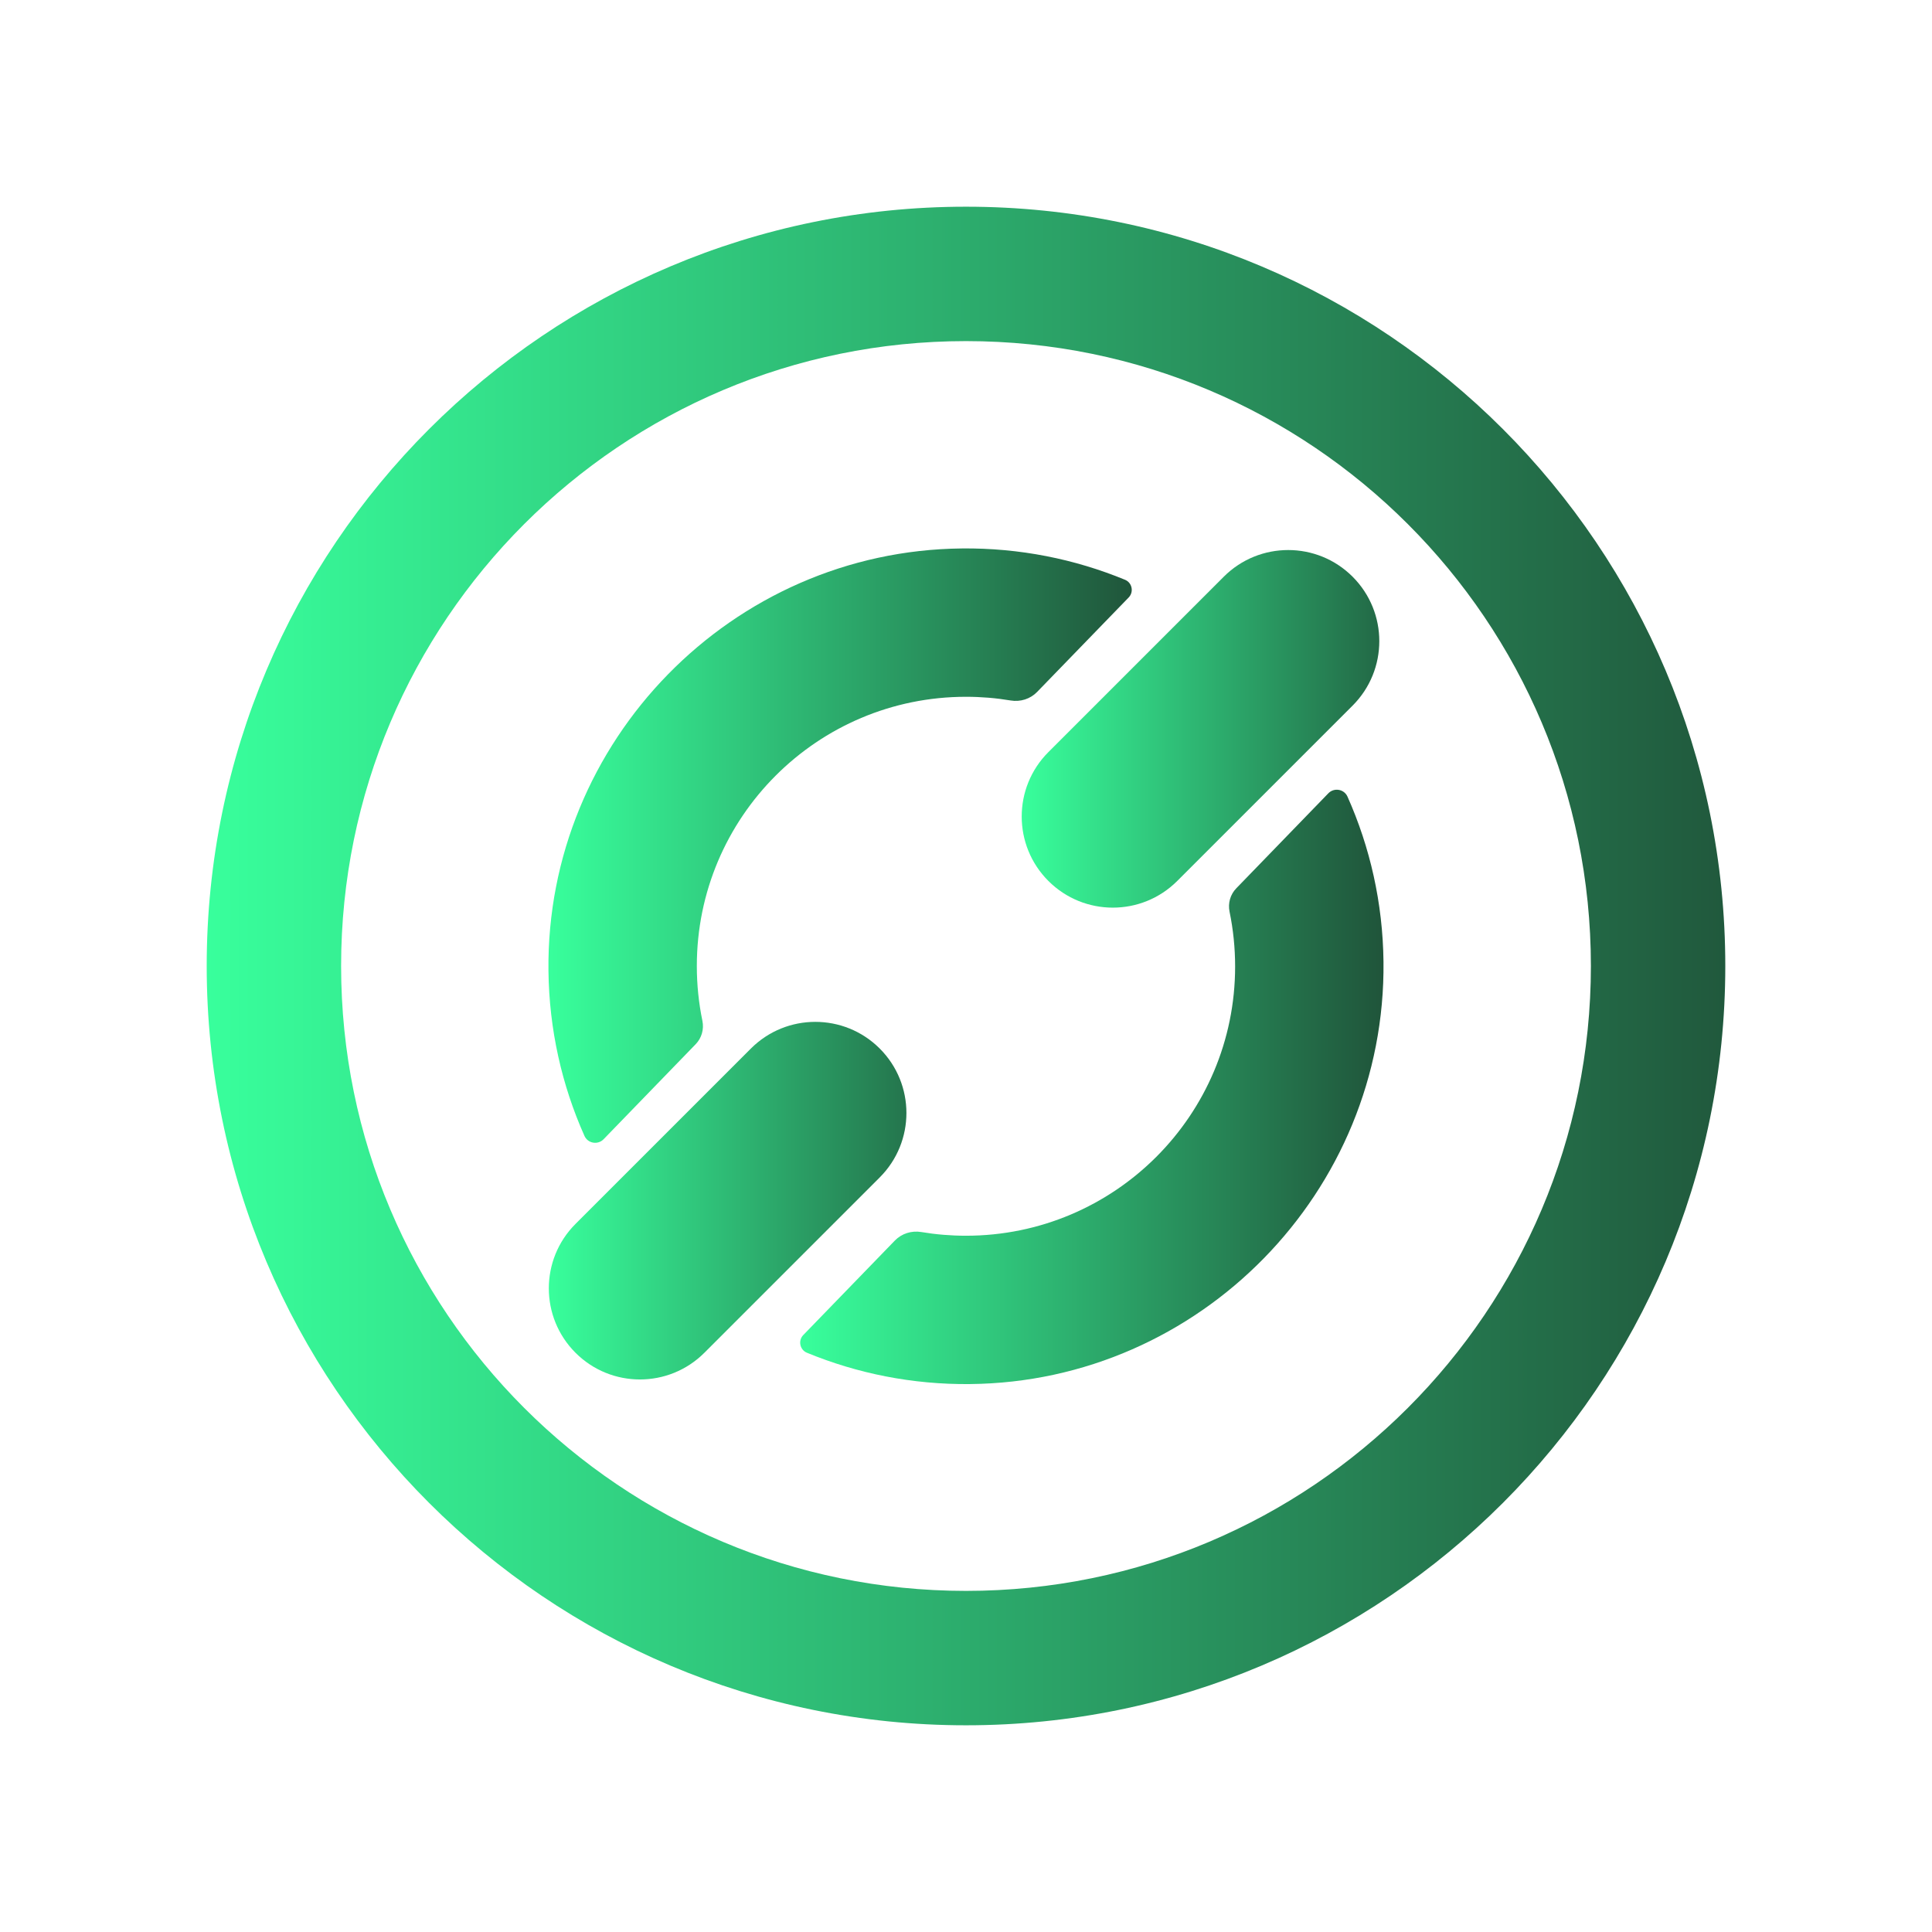
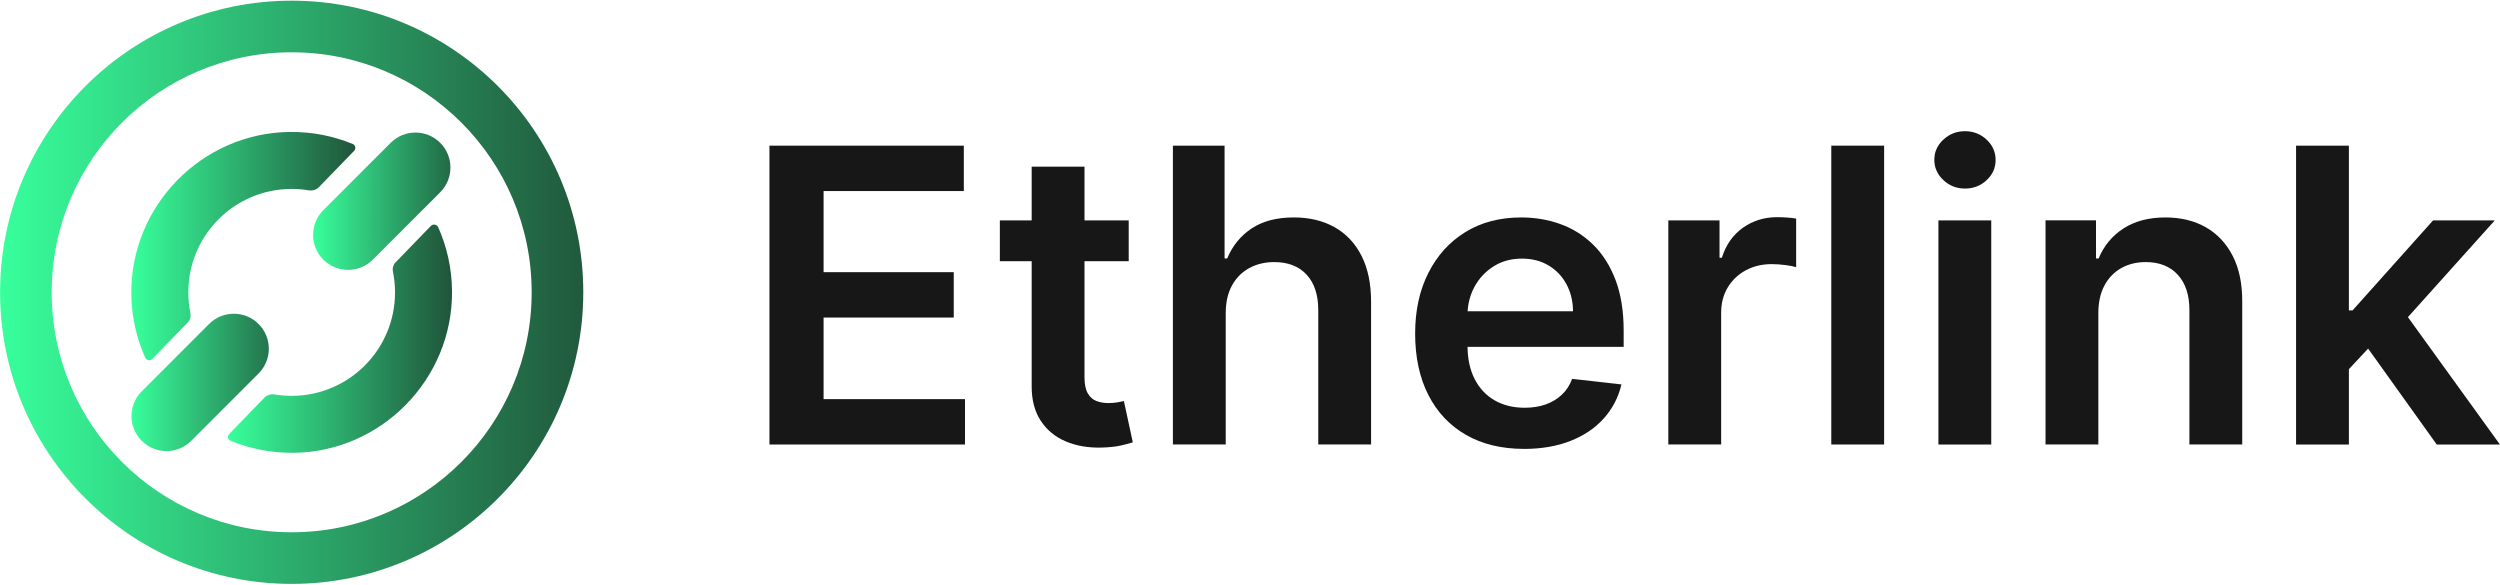
- <svg xmlns="http://www.w3.org/2000/svg" xmlns:xlink="http://www.w3.org/1999/xlink" id="Layer_1" data-name="Layer 1" viewBox="0 0 1080 1080">
+ <svg xmlns="http://www.w3.org/2000/svg" width="1608" height="376" viewBox="0 0 1608 376" fill="none">
+   <path d="M187.61 0.439C84.02 0.439 0.05 84.419 0.05 187.999C0.05 291.579 84.03 375.559 187.61 375.559C291.19 375.559 375.17 291.579 375.17 187.999C375.17 84.419 291.19 0.439 187.61 0.439ZM187.61 342.359C102.36 342.359 33.25 273.249 33.25 187.999C33.25 102.749 102.36 33.639 187.61 33.639C272.86 33.639 341.97 102.749 341.97 187.999C341.97 273.249 272.86 342.359 187.61 342.359Z" fill="url(#paint0_linear_728_19)" />
+   <path d="M186.579 84.859C129.829 85.419 83.829 132.439 84.469 189.189C84.629 203.699 87.79 217.489 93.37 229.979C94.2 231.849 96.68 232.269 98.1 230.799L120.839 207.329C122.319 205.799 122.929 203.639 122.499 201.549C121.599 197.179 121.129 192.659 121.129 188.019C121.129 151.289 150.899 121.519 187.619 121.519C191.379 121.519 195.06 121.829 198.64 122.429C201.04 122.829 203.489 122.069 205.179 120.319L227.799 96.989C229.119 95.619 228.659 93.339 226.899 92.619C214.489 87.509 200.869 84.739 186.579 84.879V84.859Z" fill="url(#paint1_linear_728_19)" />
+   <path d="M188.63 291.269C245.38 290.709 291.38 243.689 290.74 186.939C290.58 172.429 287.42 158.639 281.84 146.149C281.01 144.279 278.53 143.859 277.11 145.329L254.37 168.799C252.89 170.329 252.28 172.489 252.71 174.579C253.61 178.949 254.08 183.469 254.08 188.109C254.08 224.839 224.31 254.609 187.59 254.609C183.83 254.609 180.15 254.299 176.57 253.699C174.17 253.299 171.72 254.059 170.03 255.809L147.41 279.139C146.09 280.509 146.55 282.789 148.31 283.509C160.72 288.619 174.34 291.389 188.63 291.249V291.269Z" fill="url(#paint2_linear_728_19)" />
+   <path d="M134.475 208.389L91.157 251.706C82.367 260.497 82.367 274.749 91.157 283.54C99.948 292.331 114.2 292.331 122.991 283.54L166.308 240.223C175.099 231.432 175.099 217.179 166.308 208.389C157.518 199.598 143.265 199.598 134.475 208.389Z" fill="url(#paint3_linear_728_19)" />
+   <path d="M251.288 91.848L207.971 135.165C199.18 143.956 199.18 158.208 207.971 166.999C216.761 175.79 231.014 175.79 239.805 166.999L283.122 123.682C291.913 114.891 291.913 100.638 283.122 91.848C274.331 83.057 260.079 83.057 251.288 91.848Z" fill="url(#paint4_linear_728_19)" />
+   <path d="M494.91 285.911V93.691H619.93V122.881H529.73V175.061H613.45V204.251H529.73V256.721H620.68V285.911H494.91Z" fill="#171717" />
+   <path d="M725.981 141.741V168.021H643.101V141.741H725.981ZM663.571 107.201H697.551V242.541C697.551 247.111 698.251 250.601 699.661 253.011C701.071 255.421 702.931 257.061 705.241 257.941C707.551 258.821 710.121 259.251 712.941 259.251C715.071 259.251 717.021 259.091 718.811 258.781C720.591 258.471 721.951 258.191 722.891 257.941L728.621 284.501C726.801 285.131 724.221 285.811 720.881 286.561C717.531 287.311 713.451 287.751 708.631 287.871C700.121 288.121 692.451 286.821 685.631 283.971C678.811 281.121 673.411 276.701 669.441 270.691C665.471 264.681 663.511 257.171 663.571 248.161V107.191V107.201Z" fill="#171717" />
+   <path d="M788.39 201.43V285.9H754.41V93.68H787.64V166.23H789.33C792.71 158.1 797.95 151.67 805.05 146.94C812.15 142.22 821.21 139.85 832.22 139.85C842.23 139.85 850.96 141.95 858.41 146.14C865.86 150.33 871.63 156.46 875.73 164.54C879.83 172.61 881.88 182.47 881.88 194.11V285.9H847.9V199.36C847.9 189.66 845.41 182.11 840.44 176.69C835.47 171.28 828.5 168.57 819.56 168.57C813.55 168.57 808.19 169.87 803.46 172.47C798.73 175.07 795.04 178.81 792.38 183.69C789.72 188.57 788.39 194.48 788.39 201.43Z" fill="#171717" />
+   <path d="M980.24 288.721C965.79 288.721 953.32 285.701 942.84 279.661C932.36 273.621 924.3 265.051 918.67 253.941C913.04 242.831 910.22 229.741 910.22 214.661C910.22 199.581 913.05 186.801 918.71 175.571C924.37 164.341 932.3 155.581 942.5 149.291C952.7 143.001 964.68 139.861 978.45 139.861C987.33 139.861 995.73 141.281 1003.65 144.131C1011.56 146.981 1018.57 151.371 1024.67 157.321C1030.77 163.271 1035.57 170.821 1039.08 179.991C1042.58 189.161 1044.34 200.061 1044.34 212.701V223.121H926.17V200.221H1011.77C1011.71 193.711 1010.3 187.911 1007.55 182.811C1004.8 177.711 1000.96 173.691 996.05 170.751C991.14 167.811 985.43 166.341 978.92 166.341C971.97 166.341 965.87 168.011 960.62 171.361C955.36 174.711 951.28 179.091 948.37 184.501C945.46 189.911 943.97 195.841 943.91 202.291V222.281C943.91 230.671 945.44 237.851 948.51 243.821C951.58 249.801 955.86 254.361 961.37 257.521C966.88 260.681 973.32 262.261 980.7 262.261C985.64 262.261 990.12 261.561 994.12 260.151C998.12 258.741 1001.6 256.661 1004.54 253.911C1007.48 251.161 1009.7 247.751 1011.2 243.681L1042.92 247.251C1040.92 255.641 1037.12 262.941 1031.52 269.171C1025.92 275.401 1018.77 280.211 1010.07 283.621C1001.37 287.031 991.42 288.741 980.22 288.741L980.24 288.721Z" fill="#171717" />
+   <path d="M1073.06 285.91V141.74H1106V165.77H1107.5C1110.13 157.45 1114.65 151.02 1121.06 146.48C1127.47 141.94 1134.81 139.68 1143.07 139.68C1144.95 139.68 1147.06 139.76 1149.41 139.91C1151.76 140.07 1153.71 140.3 1155.28 140.61V171.86C1153.84 171.36 1151.57 170.91 1148.48 170.5C1145.38 170.09 1142.39 169.89 1139.52 169.89C1133.33 169.89 1127.77 171.22 1122.86 173.88C1117.95 176.54 1114.08 180.22 1111.27 184.91C1108.45 189.6 1107.05 195.02 1107.05 201.15V285.9H1073.07L1073.06 285.91Z" fill="#171717" />
+   <path d="M1211.87 93.68V285.9H1177.89V93.68H1211.87Z" fill="#171717" />
+   <path d="M1263.87 121.281C1258.49 121.281 1253.86 119.471 1249.98 115.841C1246.1 112.211 1244.16 107.861 1244.16 102.791C1244.16 97.721 1246.1 93.391 1249.98 89.791C1253.86 86.191 1258.49 84.391 1263.87 84.391C1269.25 84.391 1273.96 86.211 1277.81 89.831C1281.66 93.461 1283.58 97.811 1283.58 102.881C1283.58 107.951 1281.66 112.281 1277.81 115.881C1273.96 119.481 1269.32 121.281 1263.87 121.281ZM1246.79 285.911V141.741H1280.77V285.911H1246.79Z" fill="#171717" />
+   <path d="M1349.66 201.431V285.901H1315.68V141.731H1348.15V166.231H1349.84C1353.16 158.161 1358.46 151.751 1365.75 146.991C1373.04 142.241 1382.07 139.861 1392.83 139.861C1402.78 139.861 1411.46 141.991 1418.88 146.241C1426.29 150.501 1432.05 156.661 1436.15 164.731C1440.25 172.801 1442.27 182.601 1442.2 194.111V285.901H1408.22V199.361C1408.22 189.721 1405.73 182.181 1400.76 176.741C1395.79 171.301 1388.92 168.571 1380.16 168.571C1374.21 168.571 1368.94 169.871 1364.34 172.471C1359.74 175.071 1356.14 178.811 1353.55 183.691C1350.95 188.571 1349.65 194.481 1349.65 201.431H1349.66Z" fill="#171717" />
+   <path d="M1476.83 285.911V93.691H1510.81V285.911H1476.83ZM1507.81 240.671L1507.72 199.651H1513.16L1564.97 141.741H1604.67L1540.94 212.701H1533.9L1507.81 240.671ZM1567.31 285.911L1520.38 220.301L1543.28 196.371L1607.95 285.911H1567.31Z" fill="#171717" />
  <defs>
-     <style>
-       .cls-1 {
-         fill: url(#linear-gradient);
-       }
- 
-       .cls-1, .cls-2, .cls-3, .cls-4, .cls-5 {
-         stroke-width: 0px;
-       }
- 
-       .cls-2 {
-         fill: url(#linear-gradient-4);
-       }
- 
-       .cls-3 {
-         fill: url(#linear-gradient-2);
-       }
- 
-       .cls-4 {
-         fill: url(#linear-gradient-3);
-       }
- 
-       .cls-5 {
-         fill: url(#linear-gradient-5);
-       }
-     </style>
-     <linearGradient id="linear-gradient" x1="115.55" y1="540" x2="1300.54" y2="540" gradientUnits="userSpaceOnUse">
-       <stop offset="0" stop-color="#38ff9c" />
+     <linearGradient id="paint0_linear_728_19" x1="0.05" y1="187.999" x2="523.7" y2="187.999" gradientUnits="userSpaceOnUse">
+       <stop stop-color="#38FF9C" />
      <stop offset="1" stop-color="#171717" />
    </linearGradient>
-     <linearGradient id="linear-gradient-2" x1="306.58" y1="472.7" x2="752.37" y2="472.7" xlink:href="#linear-gradient" />
-     <linearGradient id="linear-gradient-3" x1="447.31" y1="607.58" x2="890.68" y2="607.58" xlink:href="#linear-gradient" />
-     <linearGradient id="linear-gradient-4" x1="306.79" y1="671.18" x2="643.02" y2="671.18" gradientTransform="translate(593.73 -91.03) rotate(45)" xlink:href="#linear-gradient" />
-     <linearGradient id="linear-gradient-5" x1="571.14" y1="407.43" x2="881.36" y2="407.43" gradientTransform="translate(484.65 -355.2) rotate(45)" xlink:href="#linear-gradient" />
+     <linearGradient id="paint1_linear_728_19" x1="84.46" y1="158.259" x2="281.459" y2="158.259" gradientUnits="userSpaceOnUse">
+       <stop stop-color="#38FF9C" />
+       <stop offset="1" stop-color="#171717" />
+     </linearGradient>
+     <linearGradient id="paint2_linear_728_19" x1="146.65" y1="217.869" x2="342.58" y2="217.869" gradientUnits="userSpaceOnUse">
+       <stop stop-color="#38FF9C" />
+       <stop offset="1" stop-color="#171717" />
+     </linearGradient>
+     <linearGradient id="paint3_linear_728_19" x1="84.562" y1="245.97" x2="233.142" y2="245.97" gradientUnits="userSpaceOnUse">
+       <stop stop-color="#38FF9C" />
+       <stop offset="1" stop-color="#171717" />
+     </linearGradient>
+     <linearGradient id="paint4_linear_728_19" x1="201.372" y1="129.424" x2="338.462" y2="129.424" gradientUnits="userSpaceOnUse">
+       <stop stop-color="#38FF9C" />
+       <stop offset="1" stop-color="#171717" />
+     </linearGradient>
  </defs>
-   <path class="cls-1" d="M540,115.55c-234.42,0-424.45,190.03-424.45,424.45s190.03,424.45,424.45,424.45,424.45-190.03,424.45-424.45S774.42,115.55,540,115.55ZM540,889.32c-192.92,0-349.32-156.39-349.32-349.32s156.39-349.32,349.32-349.32,349.32,156.39,349.32,349.32-156.39,349.32-349.32,349.32Z" />
-   <path class="cls-3" d="M537.66,306.59c-128.43,1.26-232.51,107.66-231.07,236.09.37,32.84,7.52,64.05,20.13,92.3,1.89,4.23,7.48,5.17,10.7,1.85l51.46-53.11c3.36-3.46,4.74-8.36,3.76-13.09-2.04-9.89-3.11-20.13-3.11-30.63,0-83.12,67.37-150.49,150.46-150.49,8.5,0,16.83.7,24.95,2.06,5.43.91,10.97-.81,14.81-4.77l51.18-52.8c3-3.09,1.95-8.26-2.03-9.9-28.08-11.57-58.91-17.84-91.25-17.52Z" />
-   <path class="cls-4" d="M542.31,773.7c128.43-1.26,232.51-107.66,231.07-236.09-.37-32.84-7.52-64.05-20.13-92.3-1.89-4.23-7.48-5.17-10.7-1.85l-51.46,53.11c-3.36,3.46-4.74,8.36-3.76,13.09,2.04,9.89,3.11,20.13,3.11,30.63,0,83.12-67.37,150.49-150.46,150.49-8.5,0-16.83-.7-24.95-2.06-5.43-.91-10.97.81-14.81,4.77l-51.18,52.8c-3,3.09-1.95,8.26,2.03,9.9,28.08,11.57,58.91,17.84,91.25,17.52Z" />
-   <rect class="cls-2" x="286.49" y="620.24" width="240.51" height="101.87" rx="50.94" ry="50.94" transform="translate(-355.46 484.2) rotate(-45)" />
-   <rect class="cls-5" x="550.84" y="356.49" width="240.51" height="101.87" rx="50.94" ry="50.94" transform="translate(-91.54 593.87) rotate(-45)" />
</svg>
